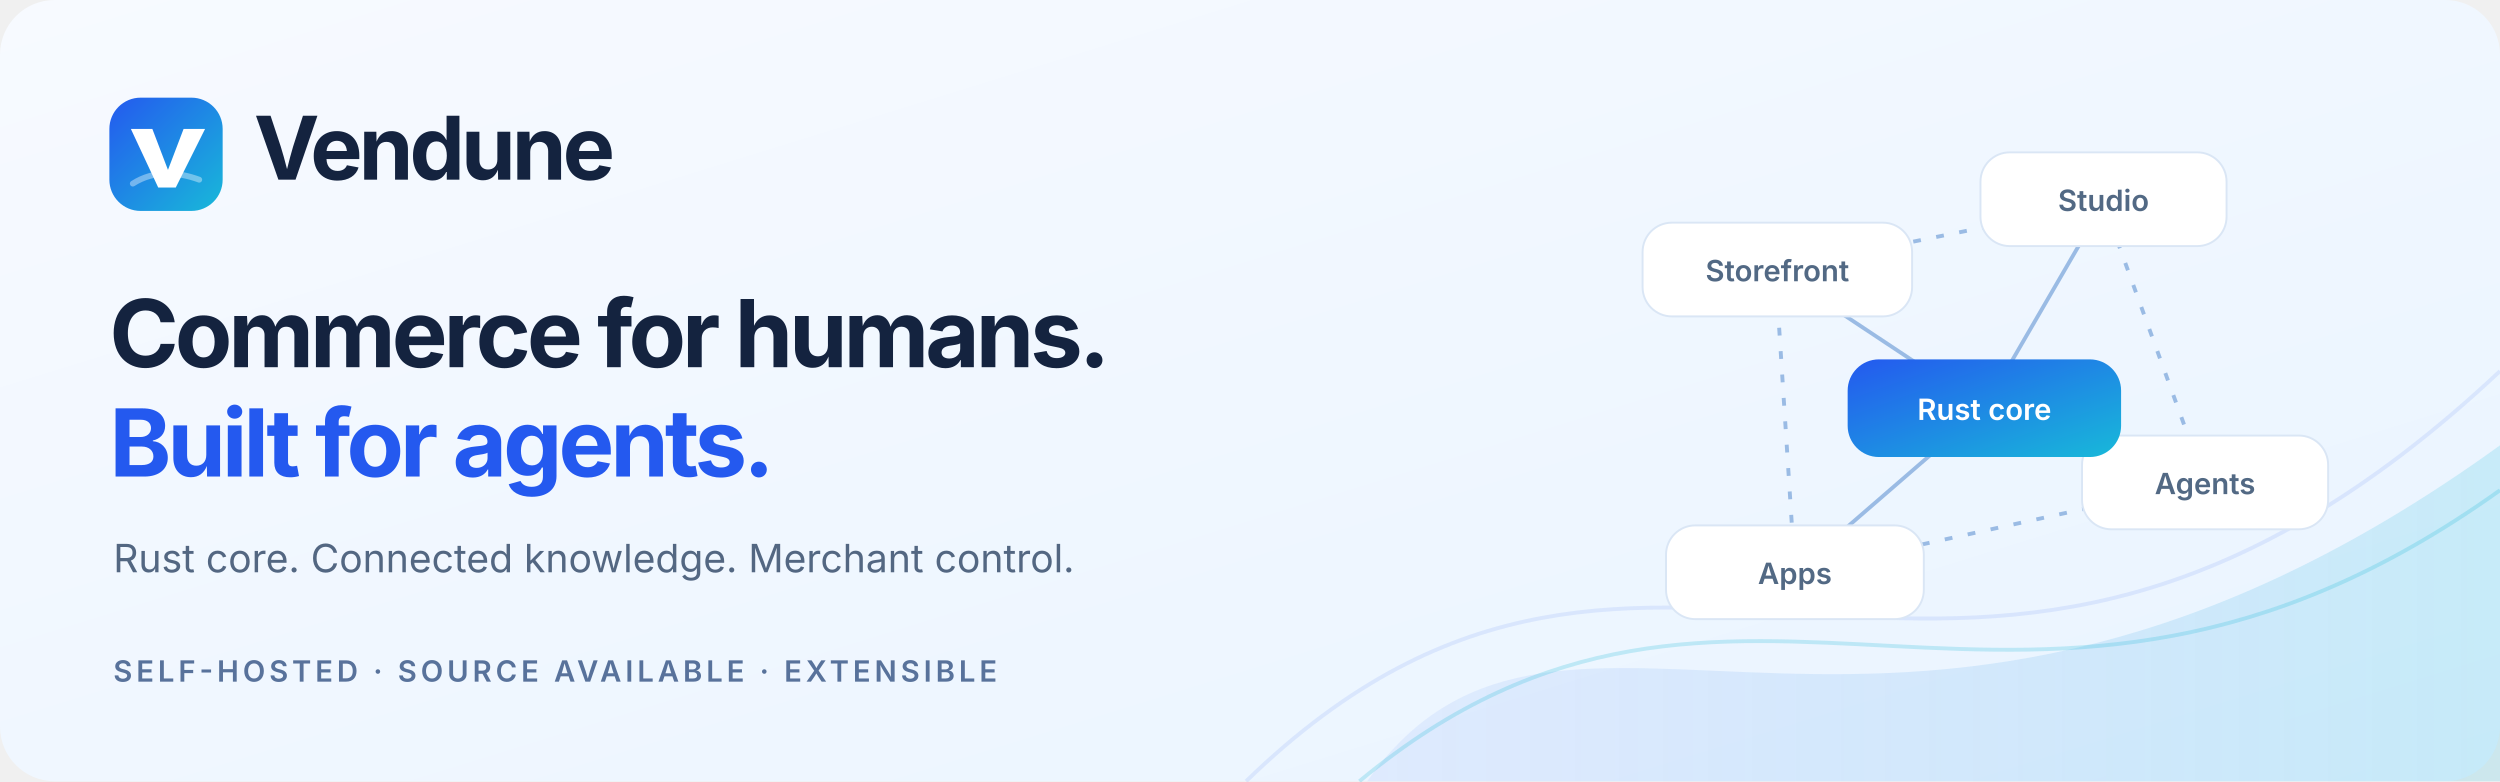
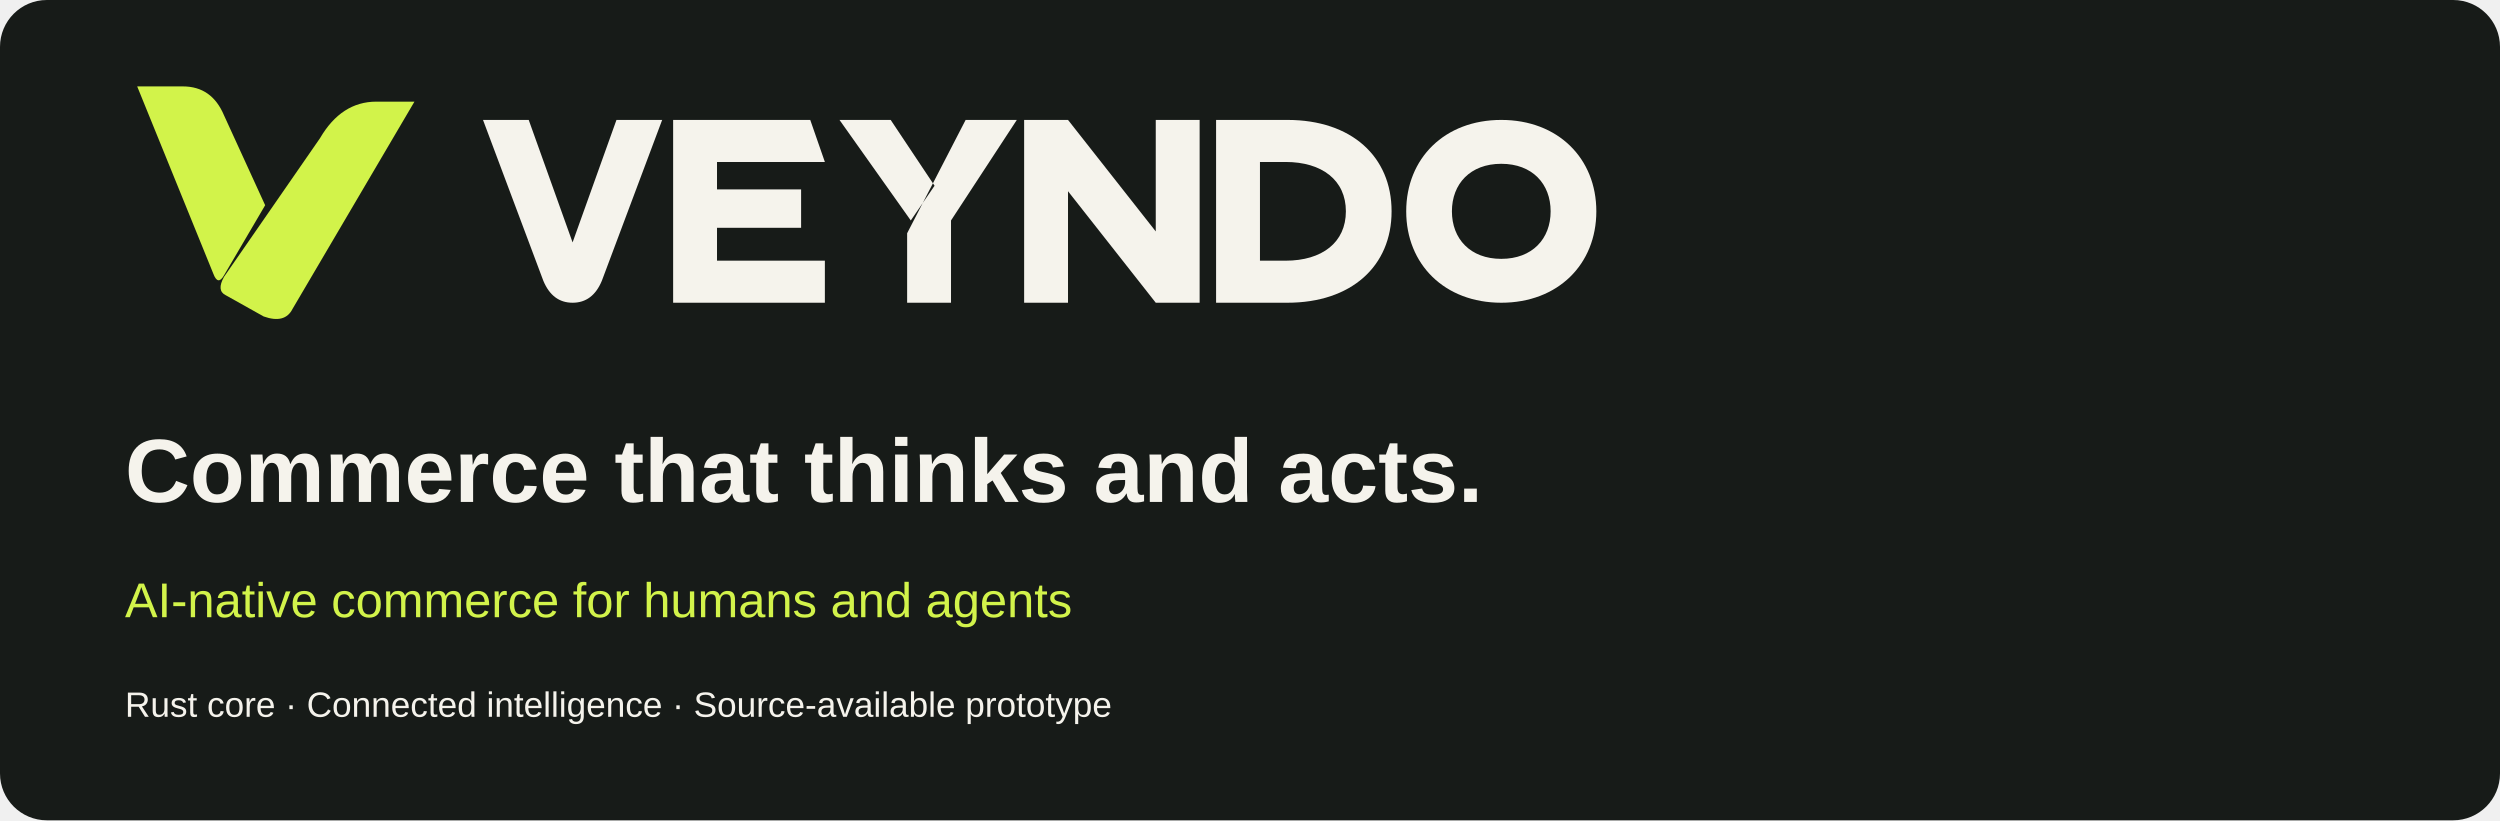
- <svg xmlns="http://www.w3.org/2000/svg" width="1280" height="400" viewBox="0 0 1280 400" role="img" aria-label="Vendune">
-   <defs>
-     <linearGradient id="background" x1="0" y1="0" x2="1" y2="1">
-       <stop stop-color="#f7faff" />
-       <stop offset="1" stop-color="#e9f4ff" />
-     </linearGradient>
-     <linearGradient id="dune" x1="0" y1="0" x2="1" y2="1">
-       <stop stop-color="#2459ef" />
-       <stop offset="1" stop-color="#18b9d9" />
-     </linearGradient>
-     <linearGradient id="sand" x1="0" y1="0" x2="1" y2="0">
-       <stop stop-color="#2459ef" stop-opacity=".07" />
-       <stop offset="1" stop-color="#18b9d9" stop-opacity=".17" />
-     </linearGradient>
-   </defs>
-   <rect width="1280" height="400" rx="28" fill="url(#background)" />
-   <path d="M700 400C800 258 970 452 1280 228V400Z" fill="url(#sand)" />
-   <path d="M638 400C851 193 1003 450 1280 190" fill="none" stroke="#2459ef" stroke-opacity=".10" stroke-width="2" />
-   <path d="M696 400C890 239 1035 426 1280 251" fill="none" stroke="#18b9d9" stroke-opacity=".22" stroke-width="2" />
-   <g transform="translate(56 50)">
-     <rect width="58" height="58" rx="16" fill="url(#dune)" />
-     <path d="M11 16h11l8 21 8-21h11L34 46h-9Z" fill="#fff" />
-     <path d="M12 44c11-7 23-6 34-2" fill="none" stroke="#fff" stroke-opacity=".38" stroke-width="3" stroke-linecap="round" />
+ <svg xmlns="http://www.w3.org/2000/svg" role="img" aria-label="VEYNDO" viewBox="0 0 1280 420">
+   <rect width="1280" height="420" rx="24" fill="#171B18" />
+   <g transform="translate(64 38) scale(1.95)">
+     <g transform="translate(0 0) scale(.4)">
+       <g fill="#D2F34A">
+         <path d="M8 8 H38 Q57 8 65 27 L92 86 L65 132 Q61 139 58 131 Z" />
+         <path d="M128 42 Q142 18 165 18 H190 L110 154 Q105 164 91 159 L66 145 Q60 142 65 133 Z" />
+       </g>
+     </g>
+     <g transform="translate(94 12) scale(.48)">
+       <g fill="#F5F3EC" fill-rule="evenodd">
+         <path d="M0 0 H25 L49 67 L73 0 H98 L65 88 Q60 100 49 100 Q38 100 33 88 Z" transform="translate(0 0)" />
+         <path d="M0 0 H75 L83 23 H24 V38 H70 V59 H24 V77 H83 V100 H0 Z" transform="translate(104 0)" />
+         <path d="M0 0 H28 L52 36 L39 55 Z M69 0 H97 L61 55 V100 H37 V62 Z" transform="translate(195 0)" />
+         <path d="M0 100 V0 H24 L72 61 V0 H96 V100 H72 L24 39 V100 Z" transform="translate(296 0)" />
+         <path d="M0 0 H39 C74 0 96 20 96 50 C96 80 74 100 39 100 H0 Z M24 23 V77 H38 C58 77 71 67 71 50 C71 33 58 23 38 23 Z" transform="translate(401 0)" />
+         <path d="M52 0 C83 0 104 21 104 50 C104 79 83 100 52 100 C21 100 0 79 0 50 C0 21 21 0 52 0 Z M52 24 C35 24 25 35 25 50 C25 65 35 76 52 76 C69 76 79 65 79 50 C79 35 69 24 52 24 Z" transform="translate(505 0)" />
+       </g>
+     </g>
  </g>
-   <g font-family="Inter,Arial,sans-serif" fill="#14233f">
-     <text x="130" y="92" font-size="45" font-weight="700" letter-spacing="-2">Vendune</text>
-     <text x="56" y="188" font-size="48" font-weight="700" letter-spacing="-2">Commerce for humans.</text>
-     <text x="56" y="244" font-size="48" font-weight="700" letter-spacing="-2" fill="#2459ef">Built for agents.</text>
-     <text x="58" y="293" font-size="20" fill="#536782">Rust core. Connected knowledge. Merchant control.</text>
-     <text x="58" y="349" font-size="15" font-weight="600" letter-spacing="2" fill="#58729b">SELF-HOSTED · SOURCE AVAILABLE · EXTENSIBLE</text>
-   </g>
-   <g fill="none" stroke="#9abbe4" stroke-width="2">
-     <path d="M909 138L1077 104 1129 247 919 293Z" stroke-dasharray="4 8" />
-     <path d="M909 138L1016 209 1077 104M1016 209L1129 247M1016 209L919 293" />
-   </g>
-   <g font-family="Inter,Arial,sans-serif" font-size="15" font-weight="600" text-anchor="middle" fill="#526984">
-     <rect x="841" y="114" width="138" height="48" rx="15" fill="#fff" stroke="#dae6f5" />
-     <text x="910" y="144">Storefront</text>
-     <rect x="1014" y="78" width="126" height="48" rx="15" fill="#fff" stroke="#dae6f5" />
-     <text x="1077" y="108">Studio</text>
-     <rect x="1066" y="223" width="126" height="48" rx="15" fill="#fff" stroke="#dae6f5" />
-     <text x="1129" y="253">Agents</text>
-     <rect x="853" y="269" width="132" height="48" rx="15" fill="#fff" stroke="#dae6f5" />
-     <text x="919" y="299">Apps</text>
-     <rect x="946" y="184" width="140" height="50" rx="16" fill="url(#dune)" />
-     <text x="1016" y="215" fill="#fff">Rust core</text>
-   </g>
+   <text x="64" y="257" fill="#F5F3EC" font-family="Arial,sans-serif" font-size="46" font-weight="700">Commerce that thinks and acts.</text>
+   <text x="64" y="316" fill="#D2F34A" font-family="Arial,sans-serif" font-size="25">AI-native commerce for humans and agents</text>
+   <text x="64" y="367" fill="#F5F3EC" font-family="Arial,sans-serif" font-size="18">Rust core · Connected intelligence · Source-available prototype</text>
</svg>
